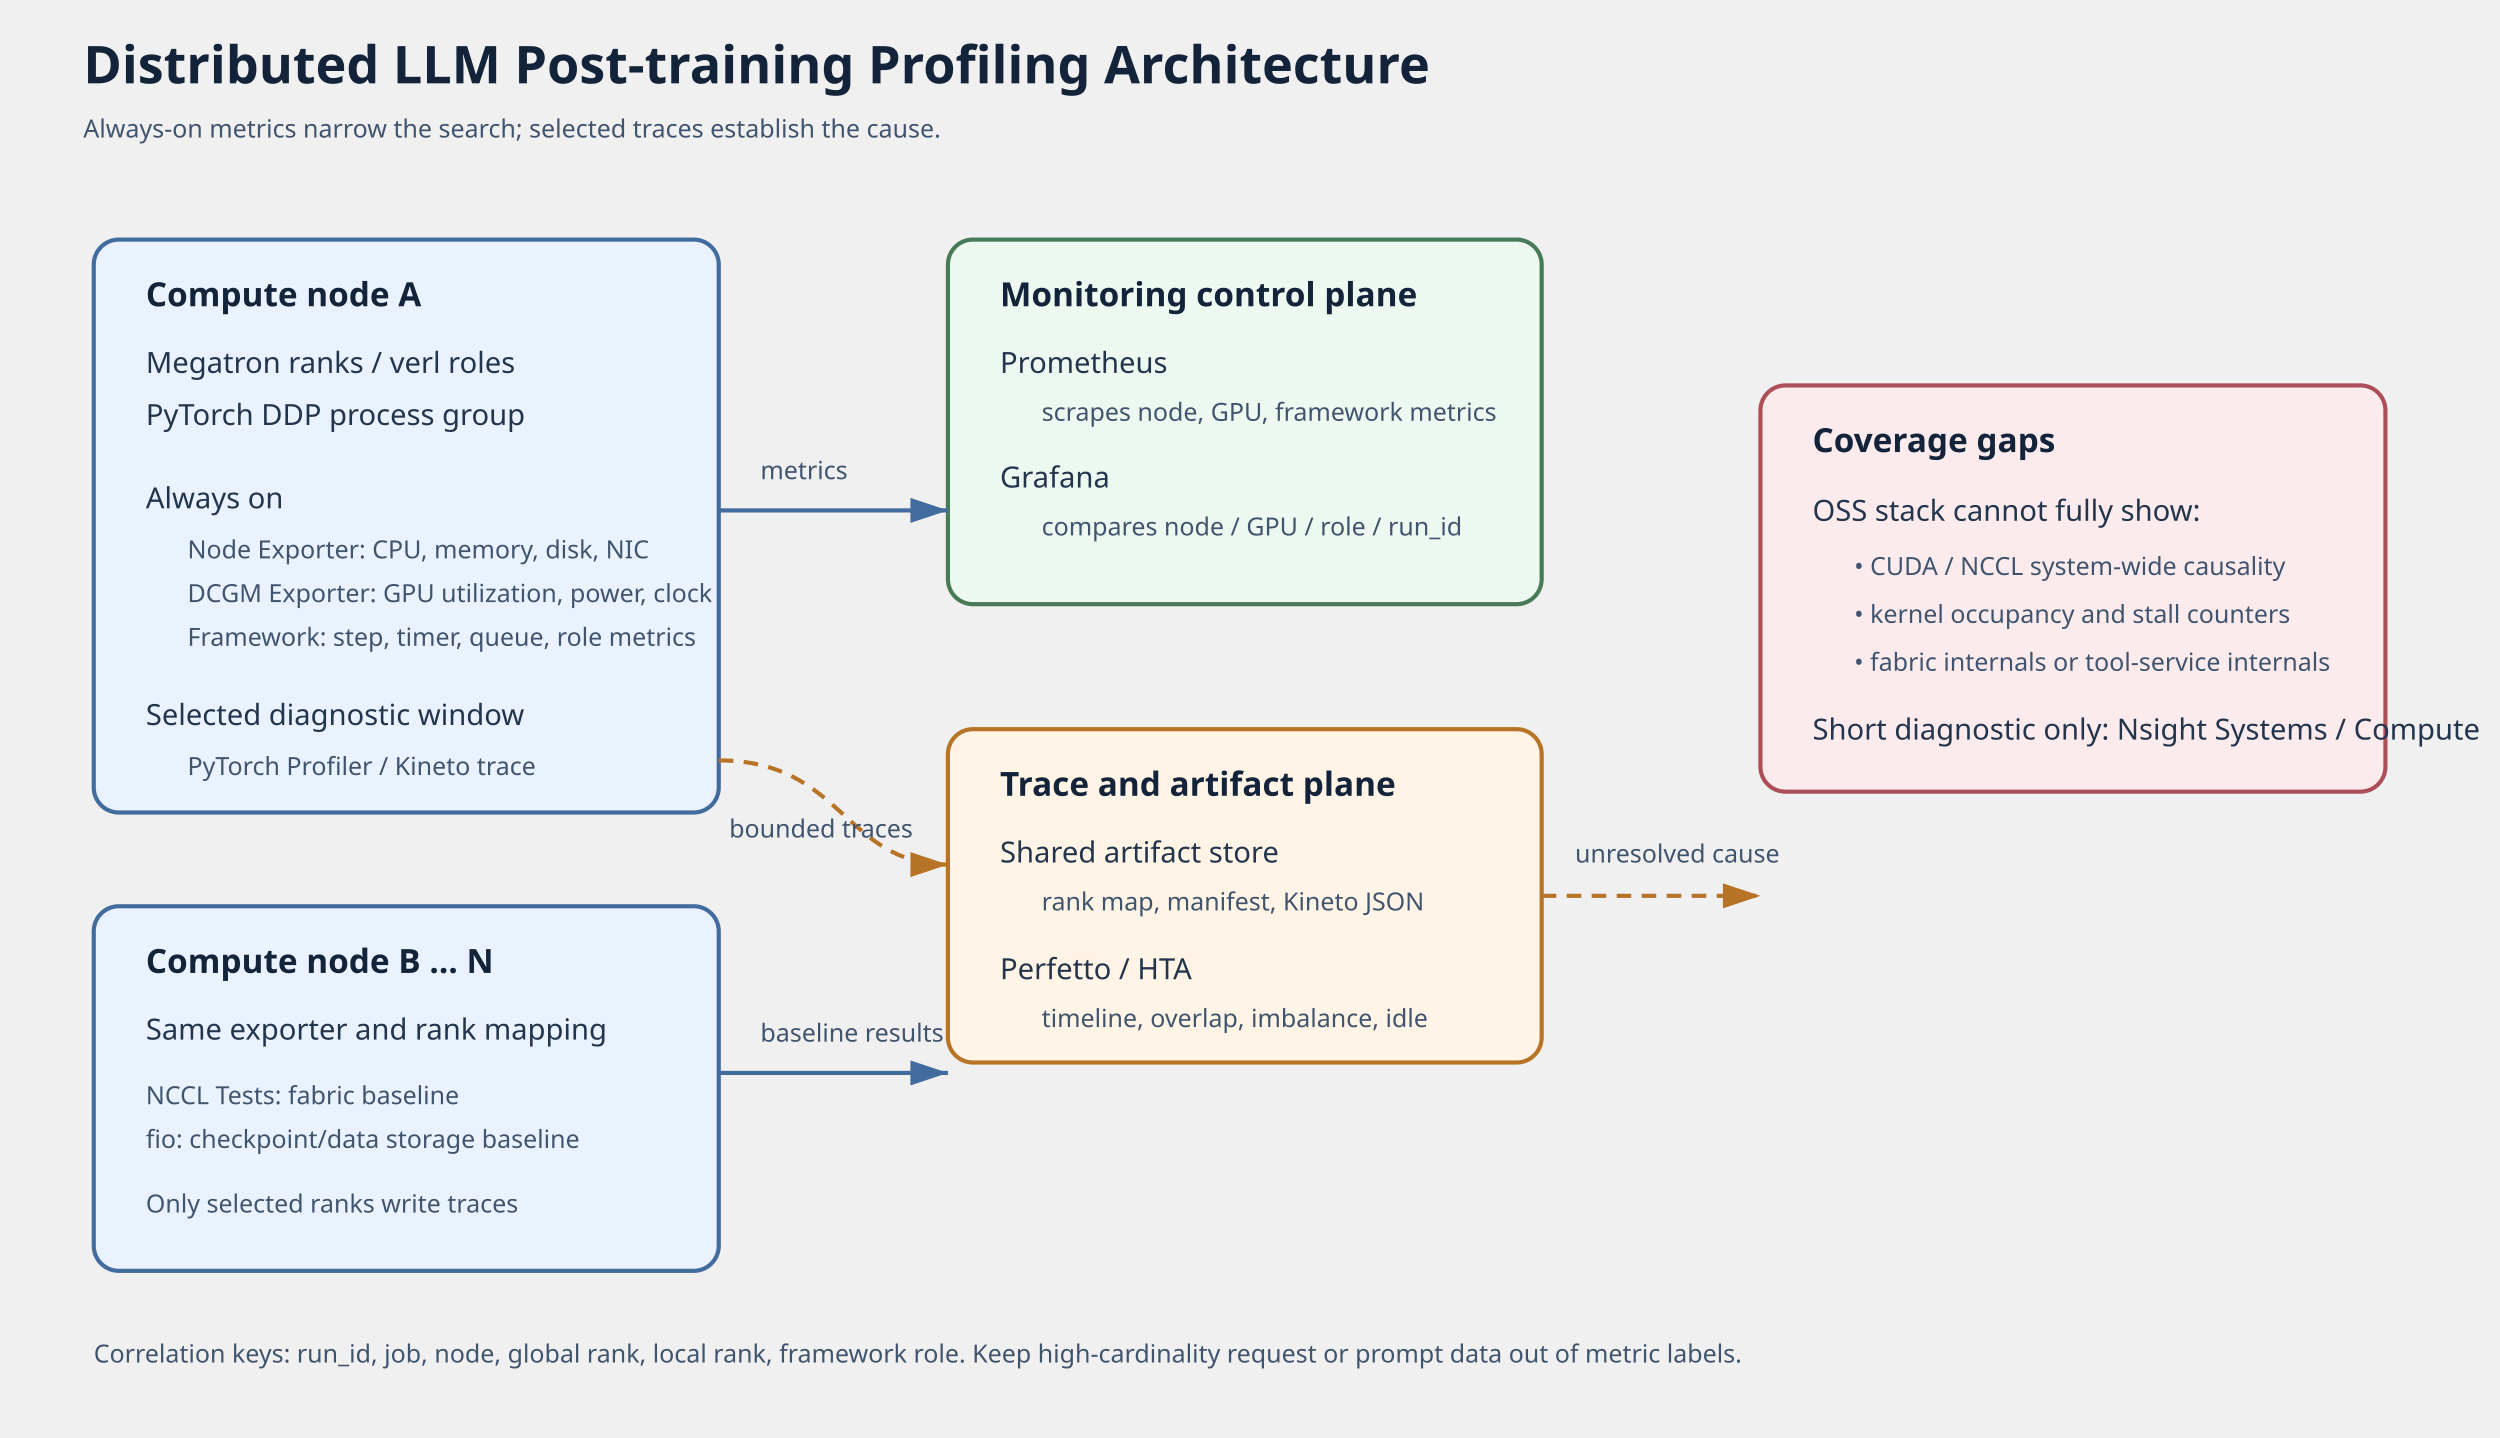
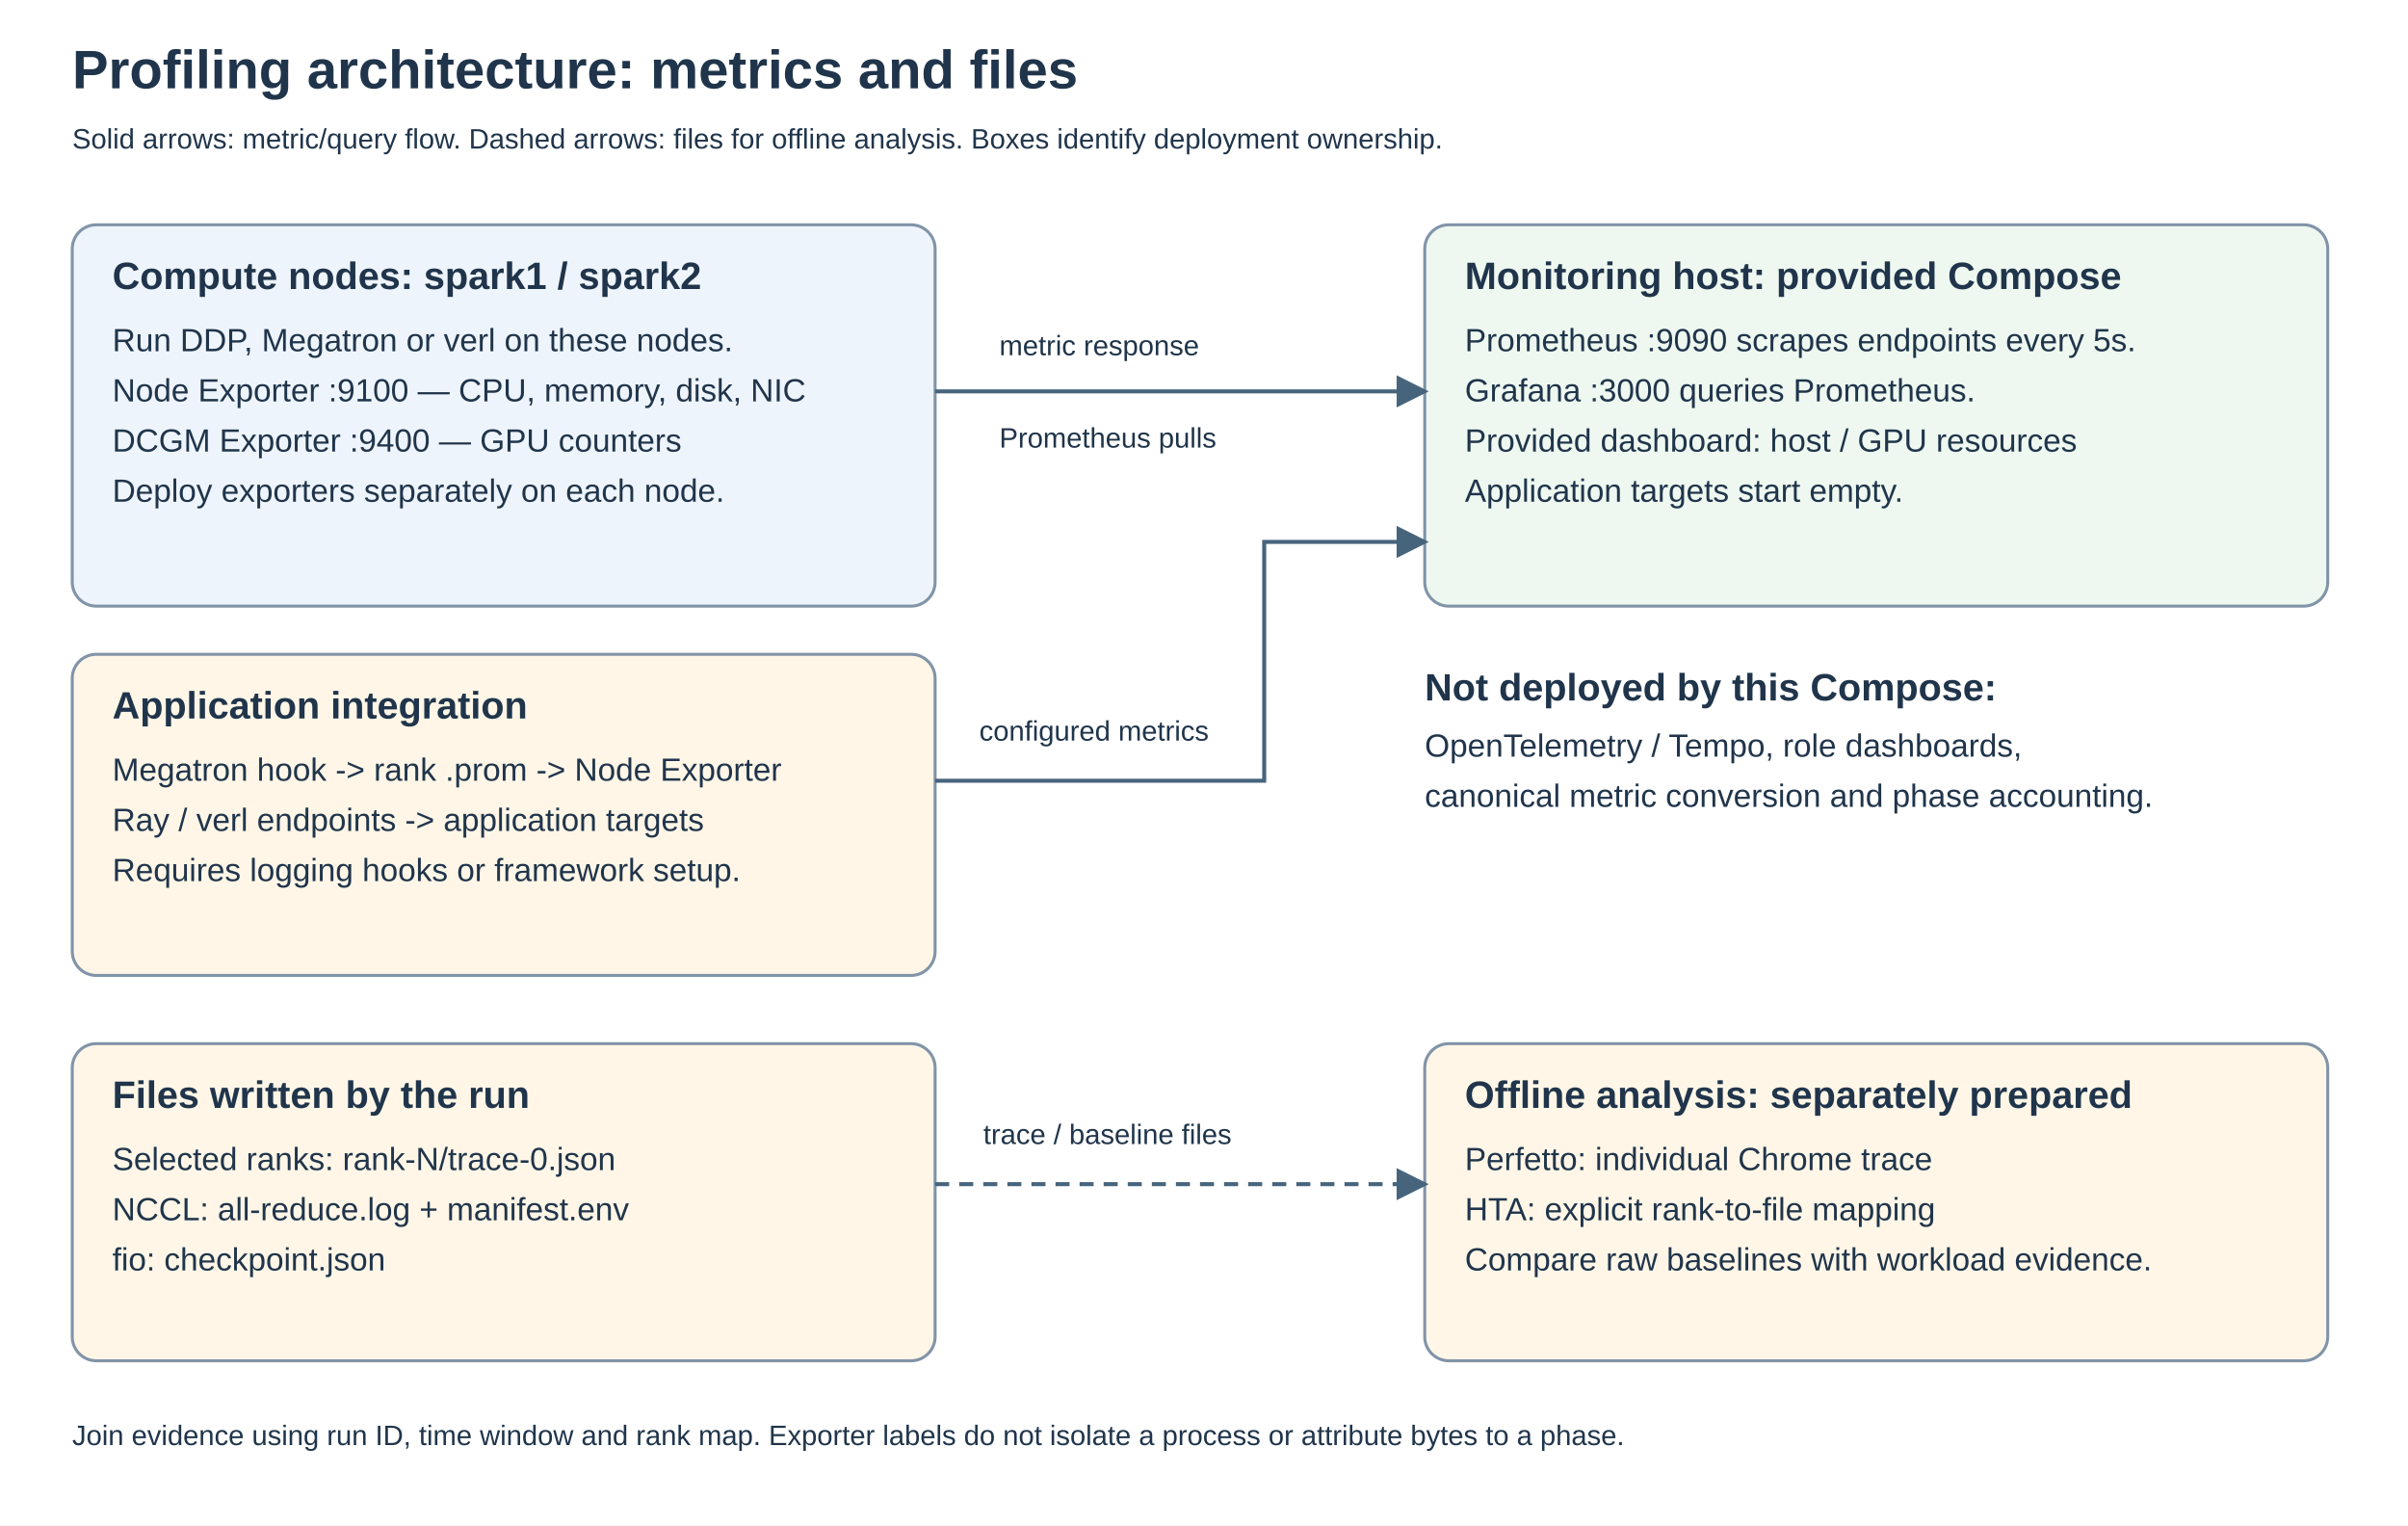
- <svg xmlns="http://www.w3.org/2000/svg" width="1200" height="690" viewBox="0 0 1200 690" role="img" aria-labelledby="title desc">
-   <style>
-     .title { font: 700 25px sans-serif; fill: #13243a; }
-     .label { font: 700 16px sans-serif; fill: #13243a; }
-     .text { font: 14px sans-serif; fill: #23354d; }
-     .small { font: 12px sans-serif; fill: #40546e; }
-     .box { stroke: #426b9e; stroke-width: 2; rx: 12; }
-     .compute { fill: #eaf2ff; }
-     .control { fill: #edf8f0; stroke: #477b57; }
-     .trace { fill: #fff4e5; stroke: #b77427; }
-     .gap { fill: #fcebed; stroke: #ad4f59; }
-     .line { stroke: #426b9e; stroke-width: 2; fill: none; marker-end: url(#arrow); }
-     .dash { stroke: #b77427; stroke-width: 2; stroke-dasharray: 7 5; fill: none; marker-end: url(#orangeArrow); }
-   </style>
+ <svg xmlns="http://www.w3.org/2000/svg" width="1200" height="760" viewBox="0 0 1200 760" role="img" aria-labelledby="title desc">
  <defs>
-     <marker id="arrow" markerWidth="10" markerHeight="10" refX="9" refY="3" orient="auto">
-       <path d="M0,0 L0,6 L9,3 z" fill="#426b9e" />
-     </marker>
-     <marker id="orangeArrow" markerWidth="10" markerHeight="10" refX="9" refY="3" orient="auto">
-       <path d="M0,0 L0,6 L9,3 z" fill="#b77427" />
+     <marker id="arrow" markerWidth="8" markerHeight="8" refX="7" refY="4" orient="auto-start-reverse">
+       <path d="M0 0L8 4L0 8" fill="#47647d" />
    </marker>
  </defs>
-   <text x="40" y="40" class="title">Distributed LLM Post-training Profiling Architecture</text>
-   <text x="40" y="66" class="small">Always-on metrics narrow the search; selected traces establish the cause.</text>
-   <rect x="45" y="115" width="300" height="275" class="box compute" />
-   <text x="70" y="147" class="label">Compute node A</text>
-   <text x="70" y="179" class="text">Megatron ranks / verl roles</text>
-   <text x="70" y="204" class="text">PyTorch DDP process group</text>
-   <text x="70" y="244" class="text">Always on</text>
-   <text x="90" y="268" class="small">Node Exporter: CPU, memory, disk, NIC</text>
-   <text x="90" y="289" class="small">DCGM Exporter: GPU utilization, power, clock</text>
-   <text x="90" y="310" class="small">Framework: step, timer, queue, role metrics</text>
-   <text x="70" y="348" class="text">Selected diagnostic window</text>
-   <text x="90" y="372" class="small">PyTorch Profiler / Kineto trace</text>
-   <rect x="45" y="435" width="300" height="175" class="box compute" />
-   <text x="70" y="467" class="label">Compute node B … N</text>
-   <text x="70" y="499" class="text">Same exporter and rank mapping</text>
-   <text x="70" y="530" class="small">NCCL Tests: fabric baseline</text>
-   <text x="70" y="551" class="small">fio: checkpoint/data storage baseline</text>
-   <text x="70" y="582" class="small">Only selected ranks write traces</text>
-   <rect x="455" y="115" width="285" height="175" class="box control" />
-   <text x="480" y="147" class="label">Monitoring control plane</text>
-   <text x="480" y="179" class="text">Prometheus</text>
-   <text x="500" y="202" class="small">scrapes node, GPU, framework metrics</text>
-   <text x="480" y="234" class="text">Grafana</text>
-   <text x="500" y="257" class="small">compares node / GPU / role / run_id</text>
-   <rect x="455" y="350" width="285" height="160" class="box trace" />
-   <text x="480" y="382" class="label">Trace and artifact plane</text>
-   <text x="480" y="414" class="text">Shared artifact store</text>
-   <text x="500" y="437" class="small">rank map, manifest, Kineto JSON</text>
-   <text x="480" y="470" class="text">Perfetto / HTA</text>
-   <text x="500" y="493" class="small">timeline, overlap, imbalance, idle</text>
-   <rect x="845" y="185" width="300" height="195" class="box gap" />
-   <text x="870" y="217" class="label">Coverage gaps</text>
-   <text x="870" y="250" class="text">OSS stack cannot fully show:</text>
-   <text x="890" y="276" class="small">• CUDA / NCCL system-wide causality</text>
-   <text x="890" y="299" class="small">• kernel occupancy and stall counters</text>
-   <text x="890" y="322" class="small">• fabric internals or tool-service internals</text>
-   <text x="870" y="355" class="text">Short diagnostic only: Nsight Systems / Compute</text>
-   <path d="M345 245 H455" class="line" />
-   <text x="365" y="230" class="small">metrics</text>
-   <path d="M345 515 H455" class="line" />
-   <text x="365" y="500" class="small">baseline results</text>
-   <path d="M345 365 C405 365 405 415 455 415" class="dash" />
-   <text x="350" y="402" class="small">bounded traces</text>
-   <path d="M740 430 H845" class="dash" />
-   <text x="756" y="414" class="small">unresolved cause</text>
-   <text x="45" y="654" class="small">Correlation keys: run_id, job, node, global rank, local rank, framework role. Keep high-cardinality request or prompt data out of metric labels.</text>
+   <style>text{font-family:Arial,sans-serif;fill:#20354b}.title{font-size:27px;font-weight:700}.heading{font-size:19px;font-weight:700}.body{font-size:16px}.small{font-size:14px}</style>
+   <rect width="1200" height="100%" fill="#ffffff" />
+   <text x="36" y="44" class="title">Profiling architecture: metrics and files</text>
+   <text x="36" y="74" class="small">Solid arrows: metric/query flow. Dashed arrows: files for offline analysis. Boxes identify deployment ownership.</text>
+   <rect x="36" y="112" width="430" height="190" rx="12" fill="#eef4fb" stroke="#8194a8" stroke-width="1.5" />
+   <text x="56" y="144" class="heading">Compute nodes: spark1 / spark2</text>
+   <text x="56" y="175" class="body">Run DDP, Megatron or verl on these nodes.</text>
+   <text x="56" y="200" class="body">Node Exporter :9100 — CPU, memory, disk, NIC</text>
+   <text x="56" y="225" class="body">DCGM Exporter :9400 — GPU counters</text>
+   <text x="56" y="250" class="body">Deploy exporters separately on each node.</text>
+   <rect x="36" y="326" width="430" height="160" rx="12" fill="#fff6e7" stroke="#8194a8" stroke-width="1.5" />
+   <text x="56" y="358" class="heading">Application integration</text>
+   <text x="56" y="389" class="body">Megatron hook -&gt; rank .prom -&gt; Node Exporter</text>
+   <text x="56" y="414" class="body">Ray / verl endpoints -&gt; application targets</text>
+   <text x="56" y="439" class="body">Requires logging hooks or framework setup.</text>
+   <rect x="710" y="112" width="450" height="190" rx="12" fill="#eef8f0" stroke="#8194a8" stroke-width="1.5" />
+   <text x="730" y="144" class="heading">Monitoring host: provided Compose</text>
+   <text x="730" y="175" class="body">Prometheus :9090 scrapes endpoints every 5s.</text>
+   <text x="730" y="200" class="body">Grafana :3000 queries Prometheus.</text>
+   <text x="730" y="225" class="body">Provided dashboard: host / GPU resources</text>
+   <text x="730" y="250" class="body">Application targets start empty.</text>
+   <path d="M466 195 H710" fill="none" stroke="#47647d" stroke-width="2" marker-end="url(#arrow)" />
+   <text x="498" y="177" class="small">metric response</text>
+   <text x="498" y="223" class="small">Prometheus pulls</text>
+   <path d="M466 389 H630 V270 H710" fill="none" stroke="#47647d" stroke-width="2" marker-end="url(#arrow)" />
+   <text x="488" y="369" class="small">configured metrics</text>
+   <rect x="36" y="520" width="430" height="158" rx="12" fill="#fff6e7" stroke="#8194a8" stroke-width="1.5" />
+   <text x="56" y="552" class="heading">Files written by the run</text>
+   <text x="56" y="583" class="body">Selected ranks: rank-N/trace-0.json</text>
+   <text x="56" y="608" class="body">NCCL: all-reduce.log + manifest.env</text>
+   <text x="56" y="633" class="body">fio: checkpoint.json</text>
+   <rect x="710" y="520" width="450" height="158" rx="12" fill="#fff6e7" stroke="#8194a8" stroke-width="1.5" />
+   <text x="730" y="552" class="heading">Offline analysis: separately prepared</text>
+   <text x="730" y="583" class="body">Perfetto: individual Chrome trace</text>
+   <text x="730" y="608" class="body">HTA: explicit rank-to-file mapping</text>
+   <text x="730" y="633" class="body">Compare raw baselines with workload evidence.</text>
+   <path d="M466 590 H710" fill="none" stroke="#47647d" stroke-width="2" marker-end="url(#arrow)" stroke-dasharray="7 5" />
+   <text x="490" y="570" class="small">trace / baseline files</text>
+   <text x="710" y="349" class="heading">Not deployed by this Compose:</text>
+   <text x="710" y="377" class="body">OpenTelemetry / Tempo, role dashboards,</text>
+   <text x="710" y="402" class="body">canonical metric conversion and phase accounting.</text>
+   <text x="36" y="720" class="small">Join evidence using run ID, time window and rank map. Exporter labels do not isolate a process or attribute bytes to a phase.</text>
</svg>
